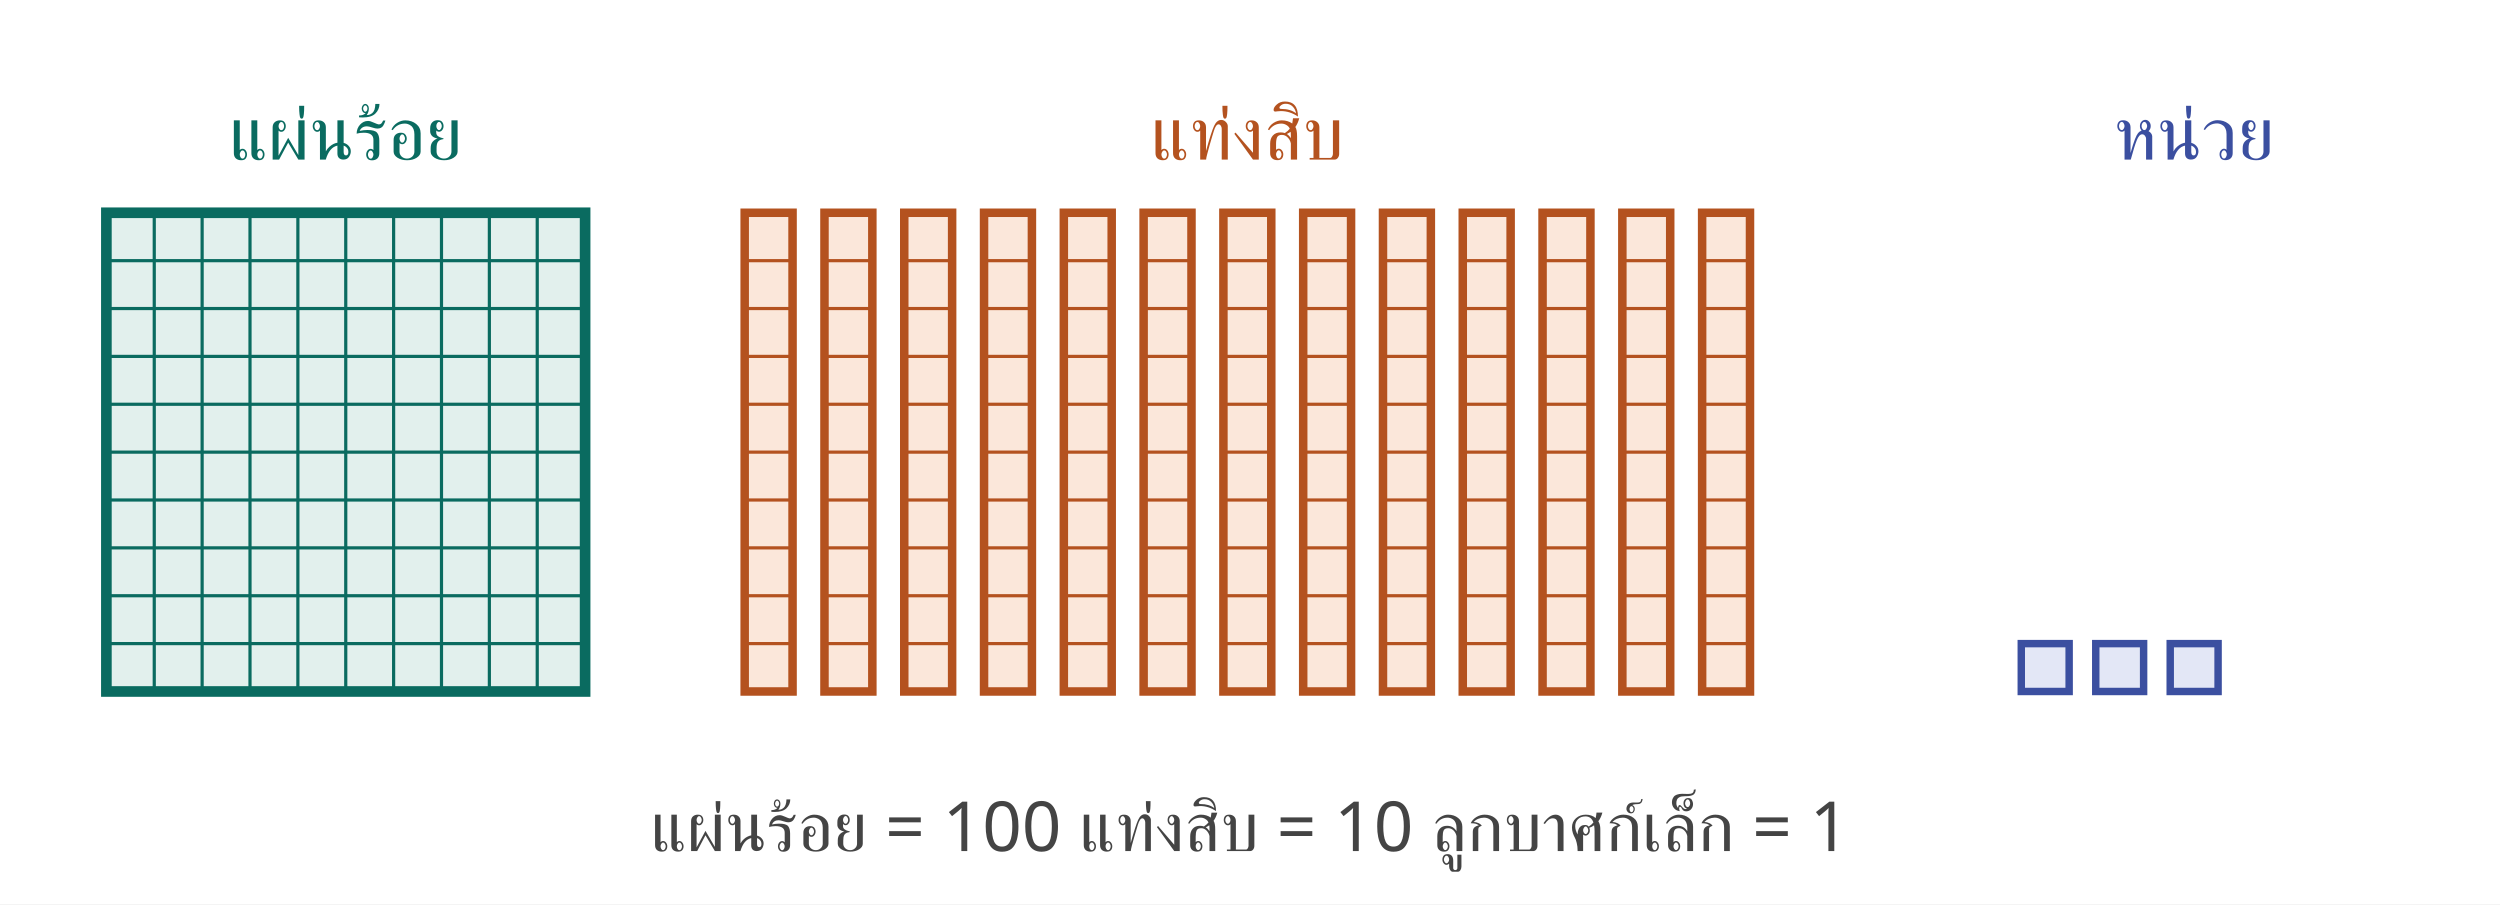
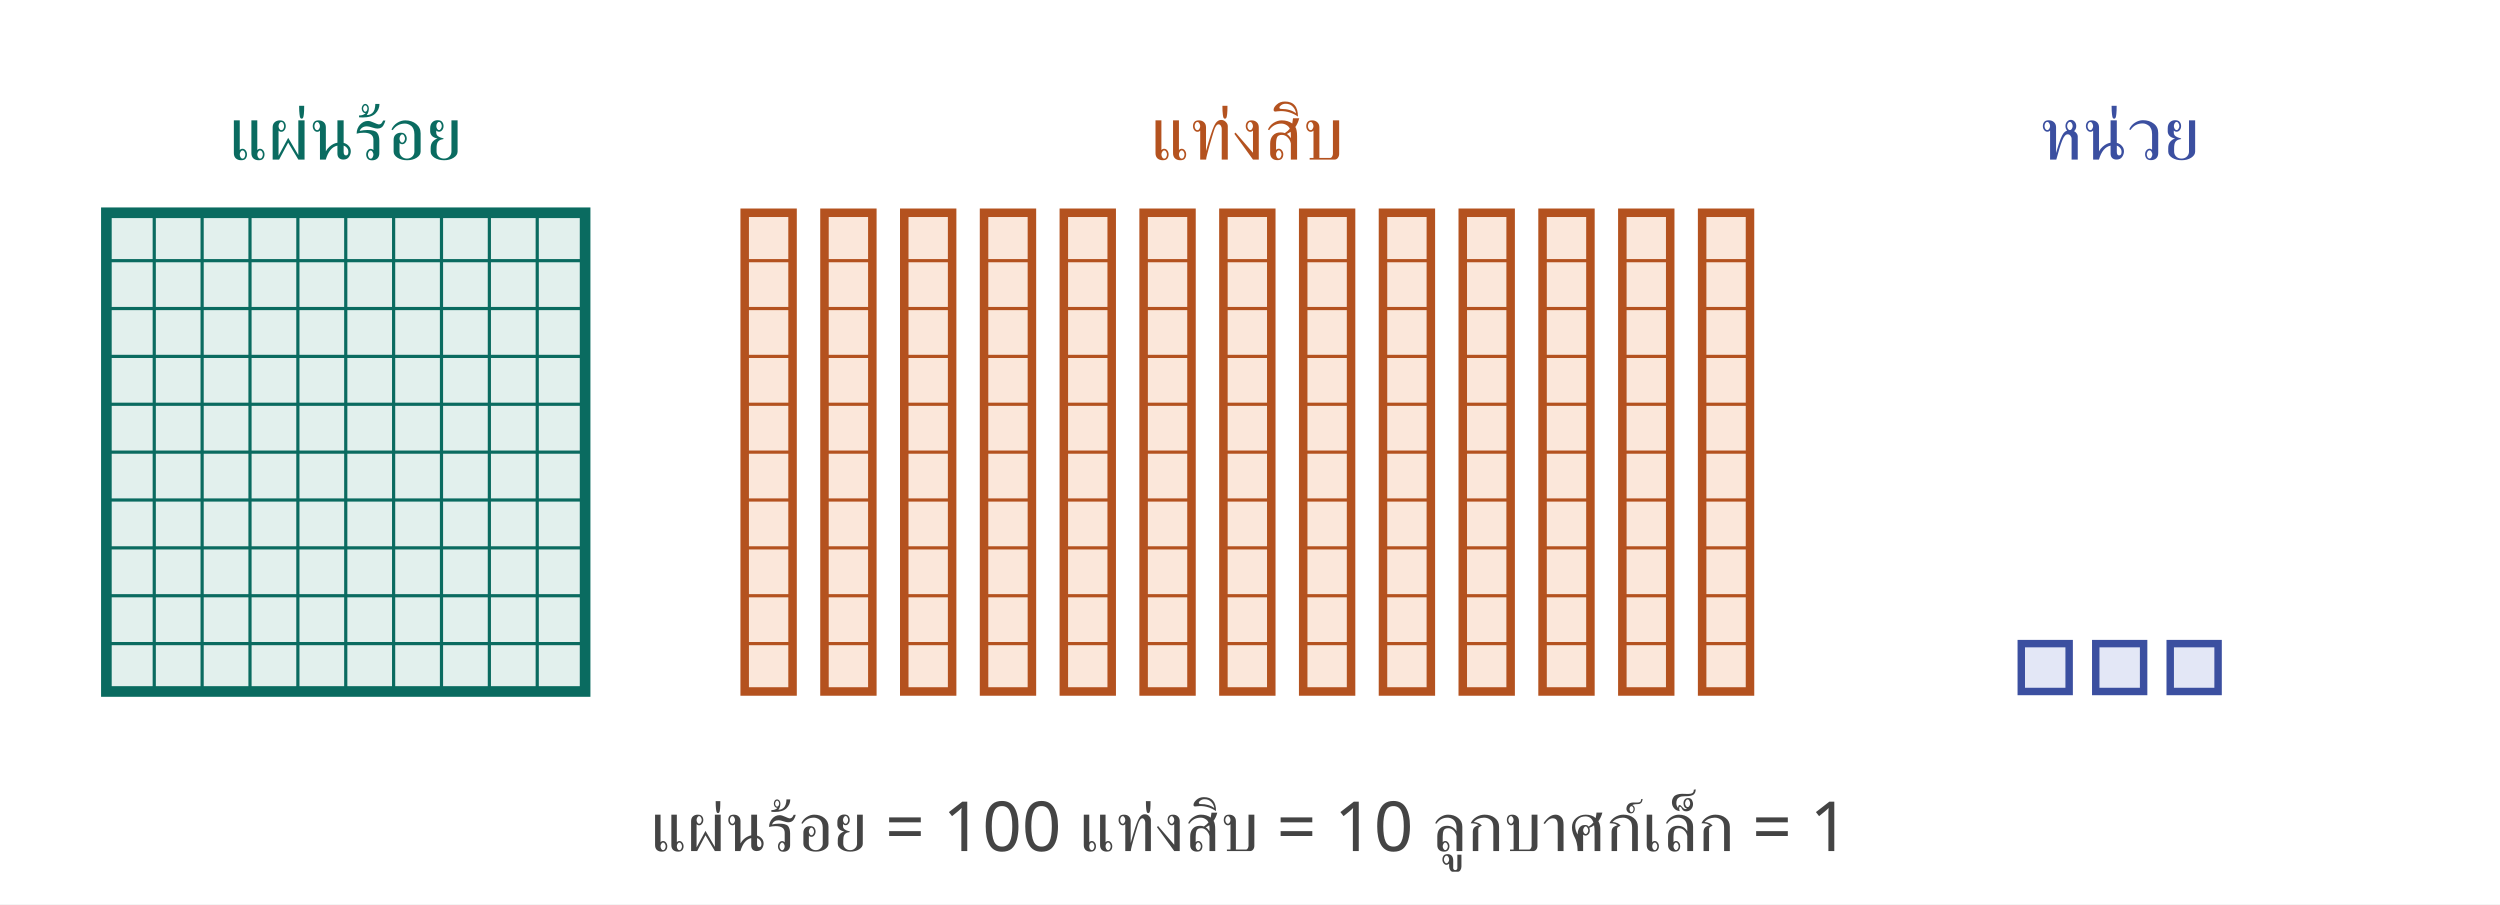
<svg xmlns="http://www.w3.org/2000/svg" viewBox="0 0 470 170" width="470" height="170" font-family="sans-serif" font-size="15">
  <rect x="0" y="0" width="470" height="170" fill="#ffffff" />
  <rect x="20.0" y="40.0" width="90.0" height="90.0" rx="0" fill="#e2f0ed" stroke="#0a6b60" stroke-width="2" />
  <line x1="29.0" y1="40.0" x2="29.0" y2="130.0" stroke="#0a6b60" stroke-width="0.6" stroke-linecap="round" />
  <line x1="20.0" y1="49.0" x2="110.0" y2="49.0" stroke="#0a6b60" stroke-width="0.6" stroke-linecap="round" />
  <line x1="38.0" y1="40.0" x2="38.0" y2="130.0" stroke="#0a6b60" stroke-width="0.6" stroke-linecap="round" />
  <line x1="20.0" y1="58.0" x2="110.0" y2="58.0" stroke="#0a6b60" stroke-width="0.6" stroke-linecap="round" />
  <line x1="47.0" y1="40.0" x2="47.0" y2="130.0" stroke="#0a6b60" stroke-width="0.6" stroke-linecap="round" />
  <line x1="20.0" y1="67.0" x2="110.0" y2="67.0" stroke="#0a6b60" stroke-width="0.6" stroke-linecap="round" />
  <line x1="56.0" y1="40.0" x2="56.0" y2="130.0" stroke="#0a6b60" stroke-width="0.6" stroke-linecap="round" />
  <line x1="20.0" y1="76.0" x2="110.0" y2="76.0" stroke="#0a6b60" stroke-width="0.6" stroke-linecap="round" />
  <line x1="65.0" y1="40.0" x2="65.0" y2="130.0" stroke="#0a6b60" stroke-width="0.6" stroke-linecap="round" />
  <line x1="20.0" y1="85.0" x2="110.0" y2="85.0" stroke="#0a6b60" stroke-width="0.6" stroke-linecap="round" />
  <line x1="74.0" y1="40.0" x2="74.0" y2="130.0" stroke="#0a6b60" stroke-width="0.6" stroke-linecap="round" />
  <line x1="20.0" y1="94.0" x2="110.0" y2="94.0" stroke="#0a6b60" stroke-width="0.6" stroke-linecap="round" />
  <line x1="83.0" y1="40.0" x2="83.0" y2="130.0" stroke="#0a6b60" stroke-width="0.6" stroke-linecap="round" />
  <line x1="20.0" y1="103.0" x2="110.0" y2="103.0" stroke="#0a6b60" stroke-width="0.6" stroke-linecap="round" />
  <line x1="92.0" y1="40.0" x2="92.0" y2="130.0" stroke="#0a6b60" stroke-width="0.6" stroke-linecap="round" />
  <line x1="20.0" y1="112.0" x2="110.0" y2="112.0" stroke="#0a6b60" stroke-width="0.6" stroke-linecap="round" />
  <line x1="101.0" y1="40.0" x2="101.0" y2="130.0" stroke="#0a6b60" stroke-width="0.6" stroke-linecap="round" />
  <line x1="20.0" y1="121.0" x2="110.0" y2="121.0" stroke="#0a6b60" stroke-width="0.6" stroke-linecap="round" />
  <rect x="140.0" y="40.0" width="9.0" height="90.0" rx="0" fill="#fbe7da" stroke="#b4521f" stroke-width="1.6" />
  <line x1="140.0" y1="49.0" x2="149.0" y2="49.0" stroke="#b4521f" stroke-width="0.6" stroke-linecap="round" />
  <line x1="140.0" y1="58.0" x2="149.0" y2="58.0" stroke="#b4521f" stroke-width="0.6" stroke-linecap="round" />
  <line x1="140.0" y1="67.0" x2="149.0" y2="67.0" stroke="#b4521f" stroke-width="0.6" stroke-linecap="round" />
  <line x1="140.0" y1="76.0" x2="149.0" y2="76.0" stroke="#b4521f" stroke-width="0.6" stroke-linecap="round" />
  <line x1="140.0" y1="85.0" x2="149.0" y2="85.0" stroke="#b4521f" stroke-width="0.6" stroke-linecap="round" />
  <line x1="140.0" y1="94.0" x2="149.0" y2="94.0" stroke="#b4521f" stroke-width="0.6" stroke-linecap="round" />
  <line x1="140.0" y1="103.0" x2="149.0" y2="103.0" stroke="#b4521f" stroke-width="0.6" stroke-linecap="round" />
  <line x1="140.0" y1="112.0" x2="149.0" y2="112.0" stroke="#b4521f" stroke-width="0.6" stroke-linecap="round" />
  <line x1="140.0" y1="121.0" x2="149.0" y2="121.0" stroke="#b4521f" stroke-width="0.6" stroke-linecap="round" />
  <rect x="155.0" y="40.0" width="9.0" height="90.0" rx="0" fill="#fbe7da" stroke="#b4521f" stroke-width="1.6" />
  <line x1="155.0" y1="49.0" x2="164.0" y2="49.0" stroke="#b4521f" stroke-width="0.6" stroke-linecap="round" />
  <line x1="155.0" y1="58.0" x2="164.0" y2="58.0" stroke="#b4521f" stroke-width="0.6" stroke-linecap="round" />
  <line x1="155.0" y1="67.0" x2="164.0" y2="67.0" stroke="#b4521f" stroke-width="0.6" stroke-linecap="round" />
  <line x1="155.0" y1="76.0" x2="164.0" y2="76.0" stroke="#b4521f" stroke-width="0.6" stroke-linecap="round" />
  <line x1="155.0" y1="85.0" x2="164.0" y2="85.0" stroke="#b4521f" stroke-width="0.6" stroke-linecap="round" />
  <line x1="155.0" y1="94.0" x2="164.0" y2="94.0" stroke="#b4521f" stroke-width="0.6" stroke-linecap="round" />
  <line x1="155.0" y1="103.0" x2="164.0" y2="103.0" stroke="#b4521f" stroke-width="0.6" stroke-linecap="round" />
  <line x1="155.0" y1="112.0" x2="164.0" y2="112.0" stroke="#b4521f" stroke-width="0.6" stroke-linecap="round" />
  <line x1="155.0" y1="121.0" x2="164.0" y2="121.0" stroke="#b4521f" stroke-width="0.6" stroke-linecap="round" />
  <rect x="170.0" y="40.0" width="9.0" height="90.0" rx="0" fill="#fbe7da" stroke="#b4521f" stroke-width="1.6" />
  <line x1="170.0" y1="49.0" x2="179.0" y2="49.0" stroke="#b4521f" stroke-width="0.6" stroke-linecap="round" />
  <line x1="170.0" y1="58.0" x2="179.0" y2="58.0" stroke="#b4521f" stroke-width="0.6" stroke-linecap="round" />
  <line x1="170.0" y1="67.0" x2="179.0" y2="67.0" stroke="#b4521f" stroke-width="0.6" stroke-linecap="round" />
  <line x1="170.0" y1="76.0" x2="179.0" y2="76.0" stroke="#b4521f" stroke-width="0.6" stroke-linecap="round" />
  <line x1="170.0" y1="85.0" x2="179.0" y2="85.0" stroke="#b4521f" stroke-width="0.6" stroke-linecap="round" />
  <line x1="170.0" y1="94.0" x2="179.0" y2="94.0" stroke="#b4521f" stroke-width="0.6" stroke-linecap="round" />
  <line x1="170.0" y1="103.0" x2="179.0" y2="103.0" stroke="#b4521f" stroke-width="0.6" stroke-linecap="round" />
  <line x1="170.0" y1="112.0" x2="179.0" y2="112.0" stroke="#b4521f" stroke-width="0.6" stroke-linecap="round" />
  <line x1="170.0" y1="121.0" x2="179.0" y2="121.0" stroke="#b4521f" stroke-width="0.6" stroke-linecap="round" />
  <rect x="185.0" y="40.0" width="9.0" height="90.0" rx="0" fill="#fbe7da" stroke="#b4521f" stroke-width="1.6" />
  <line x1="185.0" y1="49.0" x2="194.0" y2="49.0" stroke="#b4521f" stroke-width="0.6" stroke-linecap="round" />
  <line x1="185.0" y1="58.0" x2="194.0" y2="58.0" stroke="#b4521f" stroke-width="0.6" stroke-linecap="round" />
  <line x1="185.0" y1="67.0" x2="194.0" y2="67.0" stroke="#b4521f" stroke-width="0.6" stroke-linecap="round" />
  <line x1="185.0" y1="76.0" x2="194.0" y2="76.0" stroke="#b4521f" stroke-width="0.6" stroke-linecap="round" />
  <line x1="185.0" y1="85.0" x2="194.0" y2="85.0" stroke="#b4521f" stroke-width="0.6" stroke-linecap="round" />
  <line x1="185.0" y1="94.0" x2="194.0" y2="94.0" stroke="#b4521f" stroke-width="0.6" stroke-linecap="round" />
  <line x1="185.0" y1="103.0" x2="194.0" y2="103.0" stroke="#b4521f" stroke-width="0.6" stroke-linecap="round" />
  <line x1="185.0" y1="112.0" x2="194.0" y2="112.0" stroke="#b4521f" stroke-width="0.6" stroke-linecap="round" />
  <line x1="185.0" y1="121.0" x2="194.0" y2="121.0" stroke="#b4521f" stroke-width="0.6" stroke-linecap="round" />
  <rect x="200.0" y="40.0" width="9.0" height="90.0" rx="0" fill="#fbe7da" stroke="#b4521f" stroke-width="1.6" />
  <line x1="200.0" y1="49.0" x2="209.0" y2="49.0" stroke="#b4521f" stroke-width="0.6" stroke-linecap="round" />
  <line x1="200.0" y1="58.0" x2="209.0" y2="58.0" stroke="#b4521f" stroke-width="0.6" stroke-linecap="round" />
  <line x1="200.0" y1="67.0" x2="209.0" y2="67.0" stroke="#b4521f" stroke-width="0.6" stroke-linecap="round" />
  <line x1="200.0" y1="76.0" x2="209.0" y2="76.0" stroke="#b4521f" stroke-width="0.6" stroke-linecap="round" />
  <line x1="200.0" y1="85.0" x2="209.0" y2="85.0" stroke="#b4521f" stroke-width="0.6" stroke-linecap="round" />
  <line x1="200.0" y1="94.0" x2="209.0" y2="94.0" stroke="#b4521f" stroke-width="0.6" stroke-linecap="round" />
  <line x1="200.0" y1="103.0" x2="209.0" y2="103.0" stroke="#b4521f" stroke-width="0.6" stroke-linecap="round" />
  <line x1="200.0" y1="112.0" x2="209.0" y2="112.0" stroke="#b4521f" stroke-width="0.6" stroke-linecap="round" />
  <line x1="200.0" y1="121.0" x2="209.0" y2="121.0" stroke="#b4521f" stroke-width="0.6" stroke-linecap="round" />
  <rect x="215.0" y="40.0" width="9.0" height="90.0" rx="0" fill="#fbe7da" stroke="#b4521f" stroke-width="1.6" />
  <line x1="215.0" y1="49.0" x2="224.0" y2="49.0" stroke="#b4521f" stroke-width="0.6" stroke-linecap="round" />
  <line x1="215.0" y1="58.0" x2="224.0" y2="58.0" stroke="#b4521f" stroke-width="0.6" stroke-linecap="round" />
  <line x1="215.0" y1="67.0" x2="224.0" y2="67.0" stroke="#b4521f" stroke-width="0.6" stroke-linecap="round" />
  <line x1="215.0" y1="76.0" x2="224.0" y2="76.0" stroke="#b4521f" stroke-width="0.6" stroke-linecap="round" />
  <line x1="215.0" y1="85.0" x2="224.0" y2="85.0" stroke="#b4521f" stroke-width="0.6" stroke-linecap="round" />
  <line x1="215.0" y1="94.0" x2="224.0" y2="94.0" stroke="#b4521f" stroke-width="0.6" stroke-linecap="round" />
  <line x1="215.0" y1="103.0" x2="224.0" y2="103.0" stroke="#b4521f" stroke-width="0.6" stroke-linecap="round" />
  <line x1="215.0" y1="112.0" x2="224.0" y2="112.0" stroke="#b4521f" stroke-width="0.6" stroke-linecap="round" />
  <line x1="215.0" y1="121.0" x2="224.0" y2="121.0" stroke="#b4521f" stroke-width="0.6" stroke-linecap="round" />
  <rect x="230.0" y="40.0" width="9.0" height="90.0" rx="0" fill="#fbe7da" stroke="#b4521f" stroke-width="1.6" />
  <line x1="230.0" y1="49.0" x2="239.0" y2="49.0" stroke="#b4521f" stroke-width="0.6" stroke-linecap="round" />
  <line x1="230.0" y1="58.0" x2="239.0" y2="58.0" stroke="#b4521f" stroke-width="0.6" stroke-linecap="round" />
  <line x1="230.0" y1="67.0" x2="239.0" y2="67.0" stroke="#b4521f" stroke-width="0.6" stroke-linecap="round" />
  <line x1="230.0" y1="76.0" x2="239.0" y2="76.0" stroke="#b4521f" stroke-width="0.6" stroke-linecap="round" />
  <line x1="230.0" y1="85.0" x2="239.0" y2="85.0" stroke="#b4521f" stroke-width="0.6" stroke-linecap="round" />
  <line x1="230.0" y1="94.0" x2="239.0" y2="94.0" stroke="#b4521f" stroke-width="0.6" stroke-linecap="round" />
  <line x1="230.0" y1="103.0" x2="239.0" y2="103.0" stroke="#b4521f" stroke-width="0.6" stroke-linecap="round" />
  <line x1="230.0" y1="112.0" x2="239.0" y2="112.0" stroke="#b4521f" stroke-width="0.6" stroke-linecap="round" />
  <line x1="230.0" y1="121.0" x2="239.0" y2="121.0" stroke="#b4521f" stroke-width="0.6" stroke-linecap="round" />
  <rect x="245.0" y="40.0" width="9.0" height="90.0" rx="0" fill="#fbe7da" stroke="#b4521f" stroke-width="1.6" />
  <line x1="245.0" y1="49.0" x2="254.0" y2="49.0" stroke="#b4521f" stroke-width="0.6" stroke-linecap="round" />
  <line x1="245.0" y1="58.0" x2="254.0" y2="58.0" stroke="#b4521f" stroke-width="0.6" stroke-linecap="round" />
  <line x1="245.0" y1="67.0" x2="254.0" y2="67.0" stroke="#b4521f" stroke-width="0.6" stroke-linecap="round" />
  <line x1="245.0" y1="76.0" x2="254.0" y2="76.0" stroke="#b4521f" stroke-width="0.6" stroke-linecap="round" />
  <line x1="245.0" y1="85.0" x2="254.0" y2="85.0" stroke="#b4521f" stroke-width="0.6" stroke-linecap="round" />
  <line x1="245.0" y1="94.0" x2="254.0" y2="94.0" stroke="#b4521f" stroke-width="0.6" stroke-linecap="round" />
  <line x1="245.0" y1="103.0" x2="254.0" y2="103.0" stroke="#b4521f" stroke-width="0.6" stroke-linecap="round" />
  <line x1="245.0" y1="112.0" x2="254.0" y2="112.0" stroke="#b4521f" stroke-width="0.6" stroke-linecap="round" />
  <line x1="245.0" y1="121.0" x2="254.0" y2="121.0" stroke="#b4521f" stroke-width="0.6" stroke-linecap="round" />
  <rect x="260.0" y="40.0" width="9.0" height="90.0" rx="0" fill="#fbe7da" stroke="#b4521f" stroke-width="1.6" />
  <line x1="260.0" y1="49.0" x2="269.0" y2="49.0" stroke="#b4521f" stroke-width="0.6" stroke-linecap="round" />
  <line x1="260.0" y1="58.0" x2="269.0" y2="58.0" stroke="#b4521f" stroke-width="0.6" stroke-linecap="round" />
  <line x1="260.0" y1="67.0" x2="269.0" y2="67.0" stroke="#b4521f" stroke-width="0.6" stroke-linecap="round" />
  <line x1="260.0" y1="76.0" x2="269.0" y2="76.0" stroke="#b4521f" stroke-width="0.6" stroke-linecap="round" />
  <line x1="260.0" y1="85.0" x2="269.0" y2="85.0" stroke="#b4521f" stroke-width="0.6" stroke-linecap="round" />
  <line x1="260.0" y1="94.0" x2="269.0" y2="94.0" stroke="#b4521f" stroke-width="0.6" stroke-linecap="round" />
  <line x1="260.0" y1="103.0" x2="269.0" y2="103.0" stroke="#b4521f" stroke-width="0.6" stroke-linecap="round" />
  <line x1="260.0" y1="112.0" x2="269.0" y2="112.0" stroke="#b4521f" stroke-width="0.6" stroke-linecap="round" />
  <line x1="260.0" y1="121.0" x2="269.0" y2="121.0" stroke="#b4521f" stroke-width="0.6" stroke-linecap="round" />
  <rect x="275.0" y="40.0" width="9.0" height="90.0" rx="0" fill="#fbe7da" stroke="#b4521f" stroke-width="1.6" />
  <line x1="275.0" y1="49.0" x2="284.0" y2="49.0" stroke="#b4521f" stroke-width="0.6" stroke-linecap="round" />
  <line x1="275.0" y1="58.0" x2="284.0" y2="58.0" stroke="#b4521f" stroke-width="0.6" stroke-linecap="round" />
  <line x1="275.0" y1="67.0" x2="284.0" y2="67.0" stroke="#b4521f" stroke-width="0.6" stroke-linecap="round" />
  <line x1="275.0" y1="76.0" x2="284.0" y2="76.0" stroke="#b4521f" stroke-width="0.6" stroke-linecap="round" />
  <line x1="275.0" y1="85.0" x2="284.0" y2="85.0" stroke="#b4521f" stroke-width="0.6" stroke-linecap="round" />
  <line x1="275.0" y1="94.0" x2="284.0" y2="94.0" stroke="#b4521f" stroke-width="0.6" stroke-linecap="round" />
  <line x1="275.0" y1="103.0" x2="284.0" y2="103.0" stroke="#b4521f" stroke-width="0.6" stroke-linecap="round" />
  <line x1="275.0" y1="112.0" x2="284.0" y2="112.0" stroke="#b4521f" stroke-width="0.6" stroke-linecap="round" />
  <line x1="275.0" y1="121.0" x2="284.0" y2="121.0" stroke="#b4521f" stroke-width="0.6" stroke-linecap="round" />
  <rect x="290.0" y="40.0" width="9.0" height="90.0" rx="0" fill="#fbe7da" stroke="#b4521f" stroke-width="1.6" />
  <line x1="290.0" y1="49.0" x2="299.0" y2="49.0" stroke="#b4521f" stroke-width="0.6" stroke-linecap="round" />
  <line x1="290.0" y1="58.0" x2="299.0" y2="58.0" stroke="#b4521f" stroke-width="0.6" stroke-linecap="round" />
  <line x1="290.0" y1="67.0" x2="299.0" y2="67.0" stroke="#b4521f" stroke-width="0.6" stroke-linecap="round" />
  <line x1="290.0" y1="76.0" x2="299.0" y2="76.0" stroke="#b4521f" stroke-width="0.6" stroke-linecap="round" />
  <line x1="290.0" y1="85.0" x2="299.0" y2="85.0" stroke="#b4521f" stroke-width="0.6" stroke-linecap="round" />
  <line x1="290.0" y1="94.0" x2="299.0" y2="94.0" stroke="#b4521f" stroke-width="0.6" stroke-linecap="round" />
  <line x1="290.0" y1="103.0" x2="299.0" y2="103.0" stroke="#b4521f" stroke-width="0.6" stroke-linecap="round" />
  <line x1="290.0" y1="112.0" x2="299.0" y2="112.0" stroke="#b4521f" stroke-width="0.6" stroke-linecap="round" />
  <line x1="290.0" y1="121.0" x2="299.0" y2="121.0" stroke="#b4521f" stroke-width="0.6" stroke-linecap="round" />
  <rect x="305.0" y="40.0" width="9.0" height="90.0" rx="0" fill="#fbe7da" stroke="#b4521f" stroke-width="1.6" />
  <line x1="305.0" y1="49.0" x2="314.0" y2="49.0" stroke="#b4521f" stroke-width="0.6" stroke-linecap="round" />
  <line x1="305.0" y1="58.0" x2="314.0" y2="58.0" stroke="#b4521f" stroke-width="0.6" stroke-linecap="round" />
  <line x1="305.0" y1="67.0" x2="314.0" y2="67.0" stroke="#b4521f" stroke-width="0.6" stroke-linecap="round" />
  <line x1="305.0" y1="76.0" x2="314.0" y2="76.0" stroke="#b4521f" stroke-width="0.6" stroke-linecap="round" />
  <line x1="305.0" y1="85.0" x2="314.0" y2="85.0" stroke="#b4521f" stroke-width="0.6" stroke-linecap="round" />
  <line x1="305.0" y1="94.0" x2="314.0" y2="94.0" stroke="#b4521f" stroke-width="0.6" stroke-linecap="round" />
  <line x1="305.0" y1="103.0" x2="314.0" y2="103.0" stroke="#b4521f" stroke-width="0.6" stroke-linecap="round" />
  <line x1="305.0" y1="112.0" x2="314.0" y2="112.0" stroke="#b4521f" stroke-width="0.6" stroke-linecap="round" />
  <line x1="305.0" y1="121.0" x2="314.0" y2="121.0" stroke="#b4521f" stroke-width="0.6" stroke-linecap="round" />
  <rect x="320.0" y="40.0" width="9.0" height="90.0" rx="0" fill="#fbe7da" stroke="#b4521f" stroke-width="1.6" />
  <line x1="320.0" y1="49.0" x2="329.0" y2="49.0" stroke="#b4521f" stroke-width="0.6" stroke-linecap="round" />
  <line x1="320.0" y1="58.0" x2="329.0" y2="58.0" stroke="#b4521f" stroke-width="0.6" stroke-linecap="round" />
  <line x1="320.0" y1="67.0" x2="329.0" y2="67.0" stroke="#b4521f" stroke-width="0.6" stroke-linecap="round" />
  <line x1="320.0" y1="76.0" x2="329.0" y2="76.0" stroke="#b4521f" stroke-width="0.6" stroke-linecap="round" />
  <line x1="320.0" y1="85.0" x2="329.0" y2="85.0" stroke="#b4521f" stroke-width="0.6" stroke-linecap="round" />
  <line x1="320.0" y1="94.0" x2="329.0" y2="94.0" stroke="#b4521f" stroke-width="0.6" stroke-linecap="round" />
  <line x1="320.0" y1="103.0" x2="329.0" y2="103.0" stroke="#b4521f" stroke-width="0.6" stroke-linecap="round" />
  <line x1="320.0" y1="112.0" x2="329.0" y2="112.0" stroke="#b4521f" stroke-width="0.6" stroke-linecap="round" />
  <line x1="320.0" y1="121.0" x2="329.0" y2="121.0" stroke="#b4521f" stroke-width="0.6" stroke-linecap="round" />
  <rect x="380.0" y="121.0" width="9.0" height="9.0" rx="0" fill="#e3e7f6" stroke="#3b4fa0" stroke-width="1.4" />
  <rect x="394.0" y="121.0" width="9.0" height="9.0" rx="0" fill="#e3e7f6" stroke="#3b4fa0" stroke-width="1.4" />
  <rect x="408.0" y="121.0" width="9.0" height="9.0" rx="0" fill="#e3e7f6" stroke="#3b4fa0" stroke-width="1.4" />
  <text x="65.0" y="30.0" font-size="14" text-anchor="middle" fill="#0a6b60" font-weight="normal" font-style="normal">แผ่นร้อย</text>
  <text x="234.5" y="30.0" font-size="14" text-anchor="middle" fill="#b4521f" font-weight="normal" font-style="normal">แท่งสิบ</text>
-   <text x="412.5" y="30.0" font-size="14" text-anchor="middle" fill="#3b4fa0" font-weight="normal" font-style="normal">หน่วย</text>
+   <text x="398.5" y="30.0" font-size="14" text-anchor="middle" fill="#3b4fa0" font-weight="normal" font-style="normal">หน่วย</text>
  <text x="235.0" y="160.0" font-size="13" text-anchor="middle" fill="#444" font-weight="normal" font-style="normal">แผ่นร้อย = 100 แท่งสิบ = 10 ลูกบาศก์เล็ก = 1</text>
</svg>
